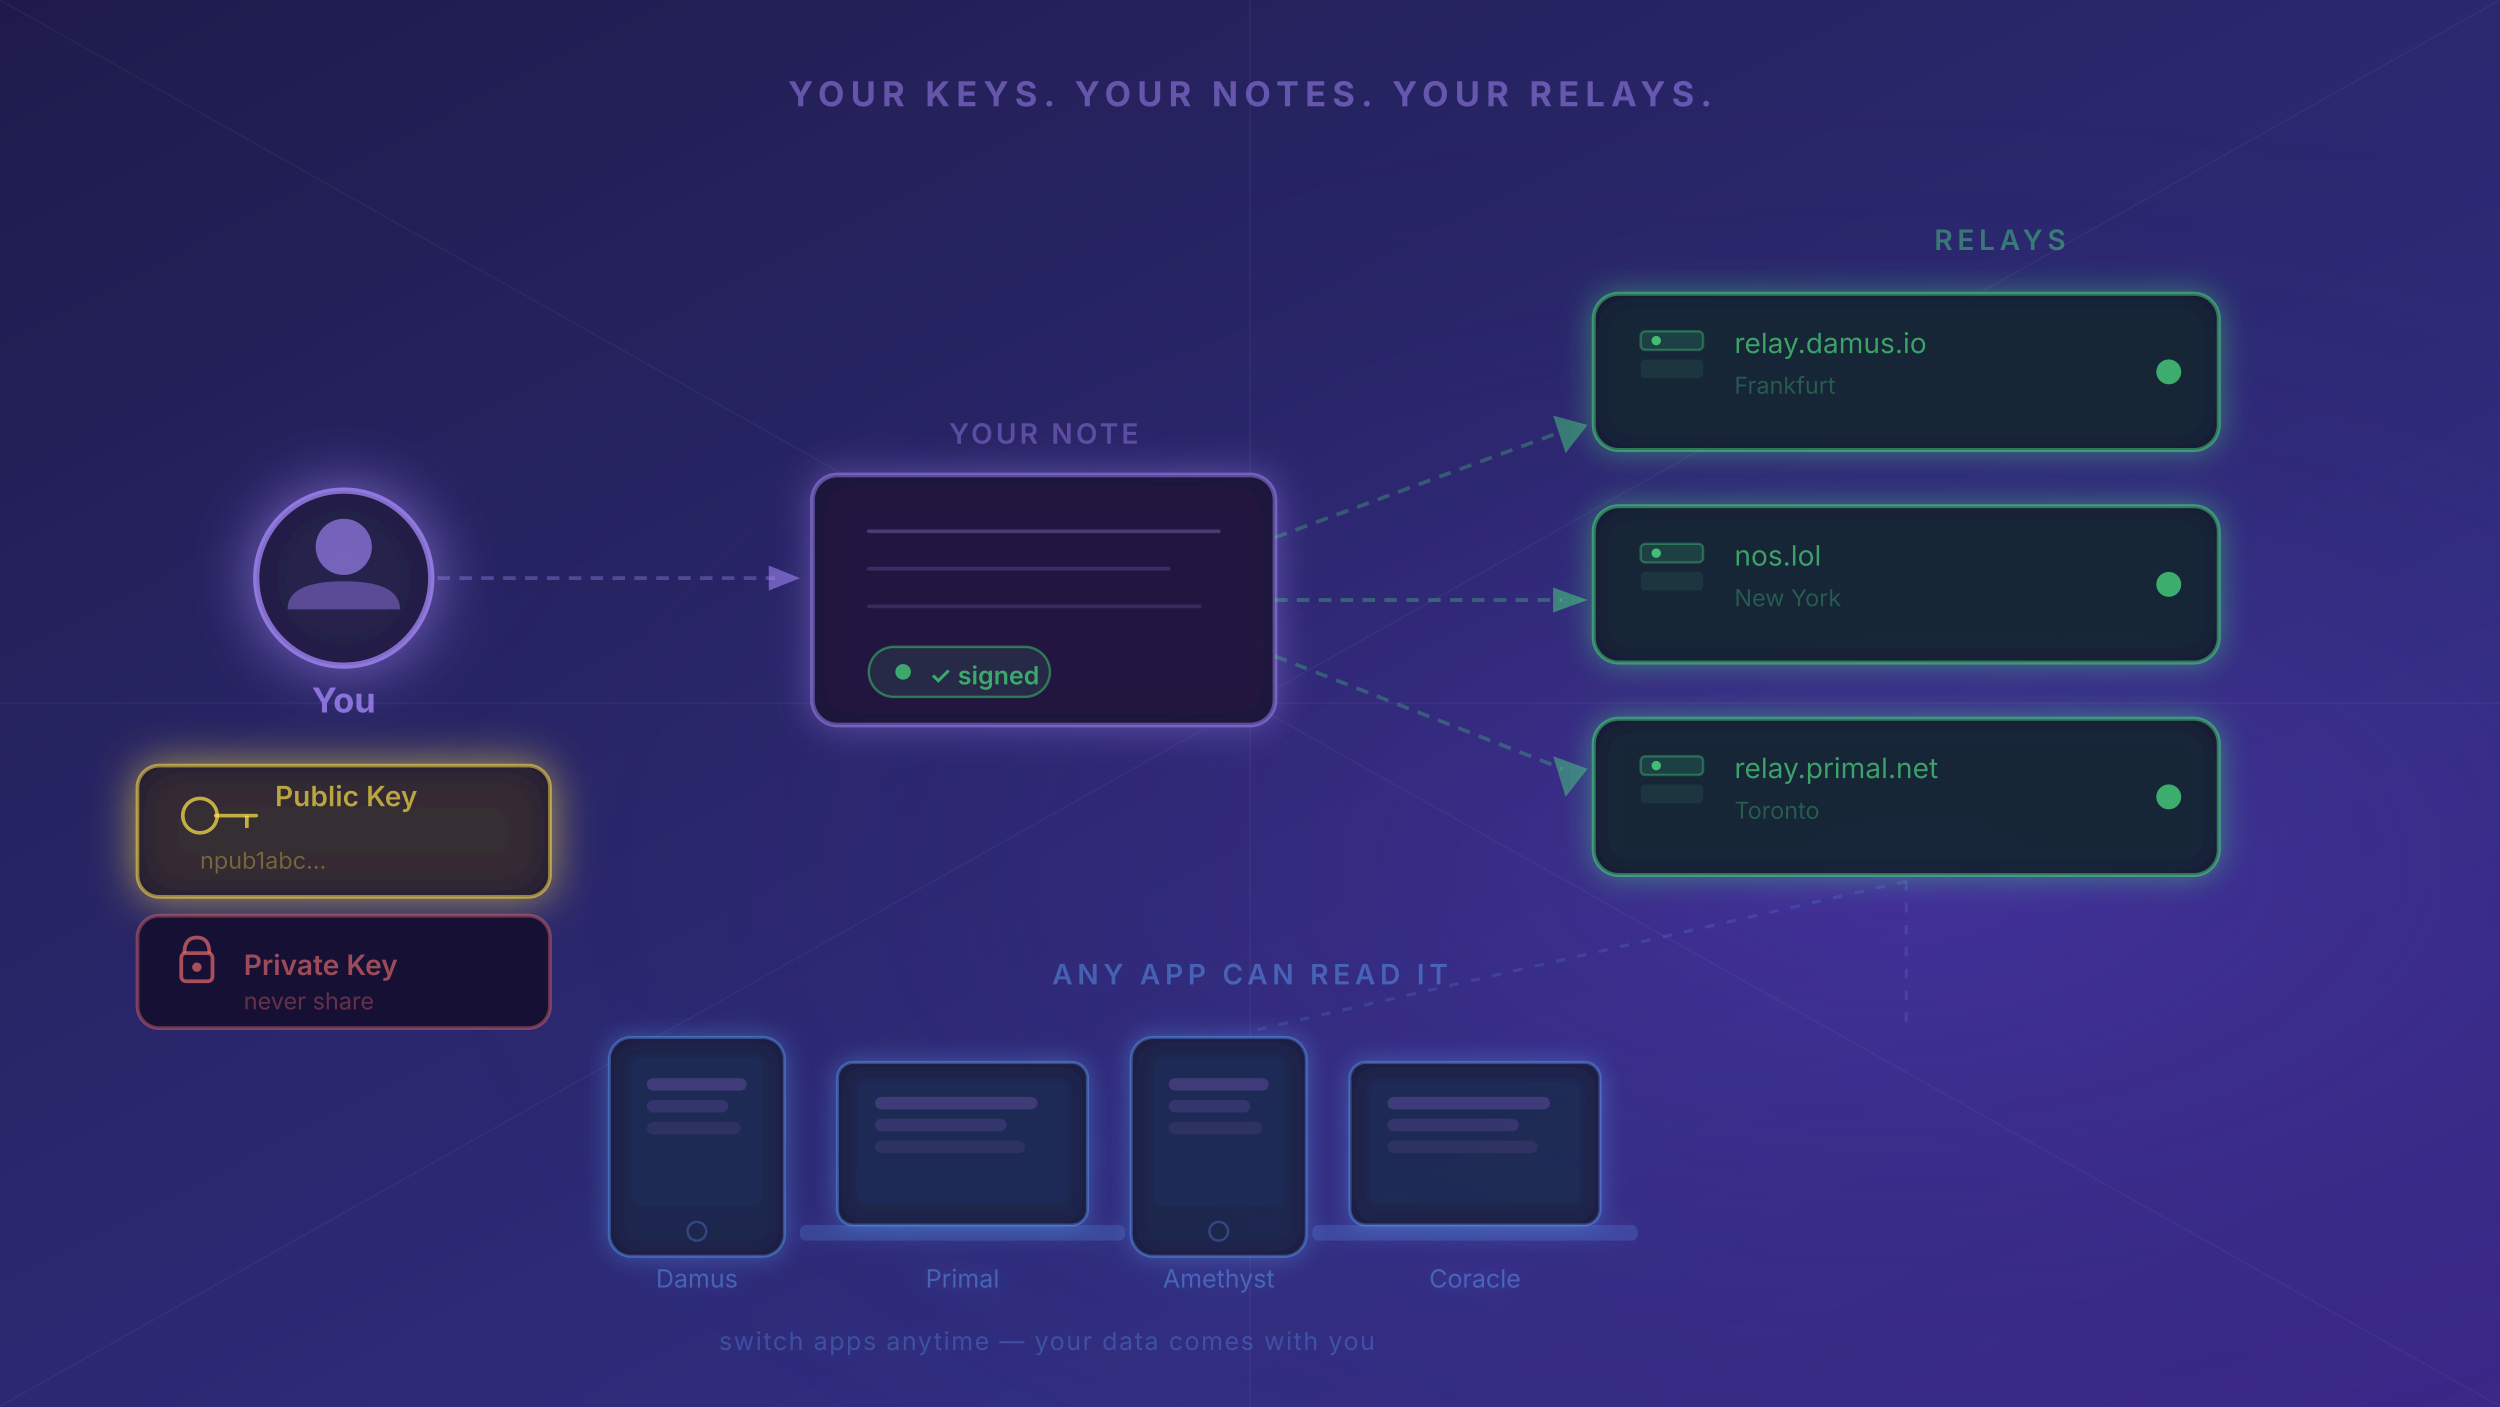
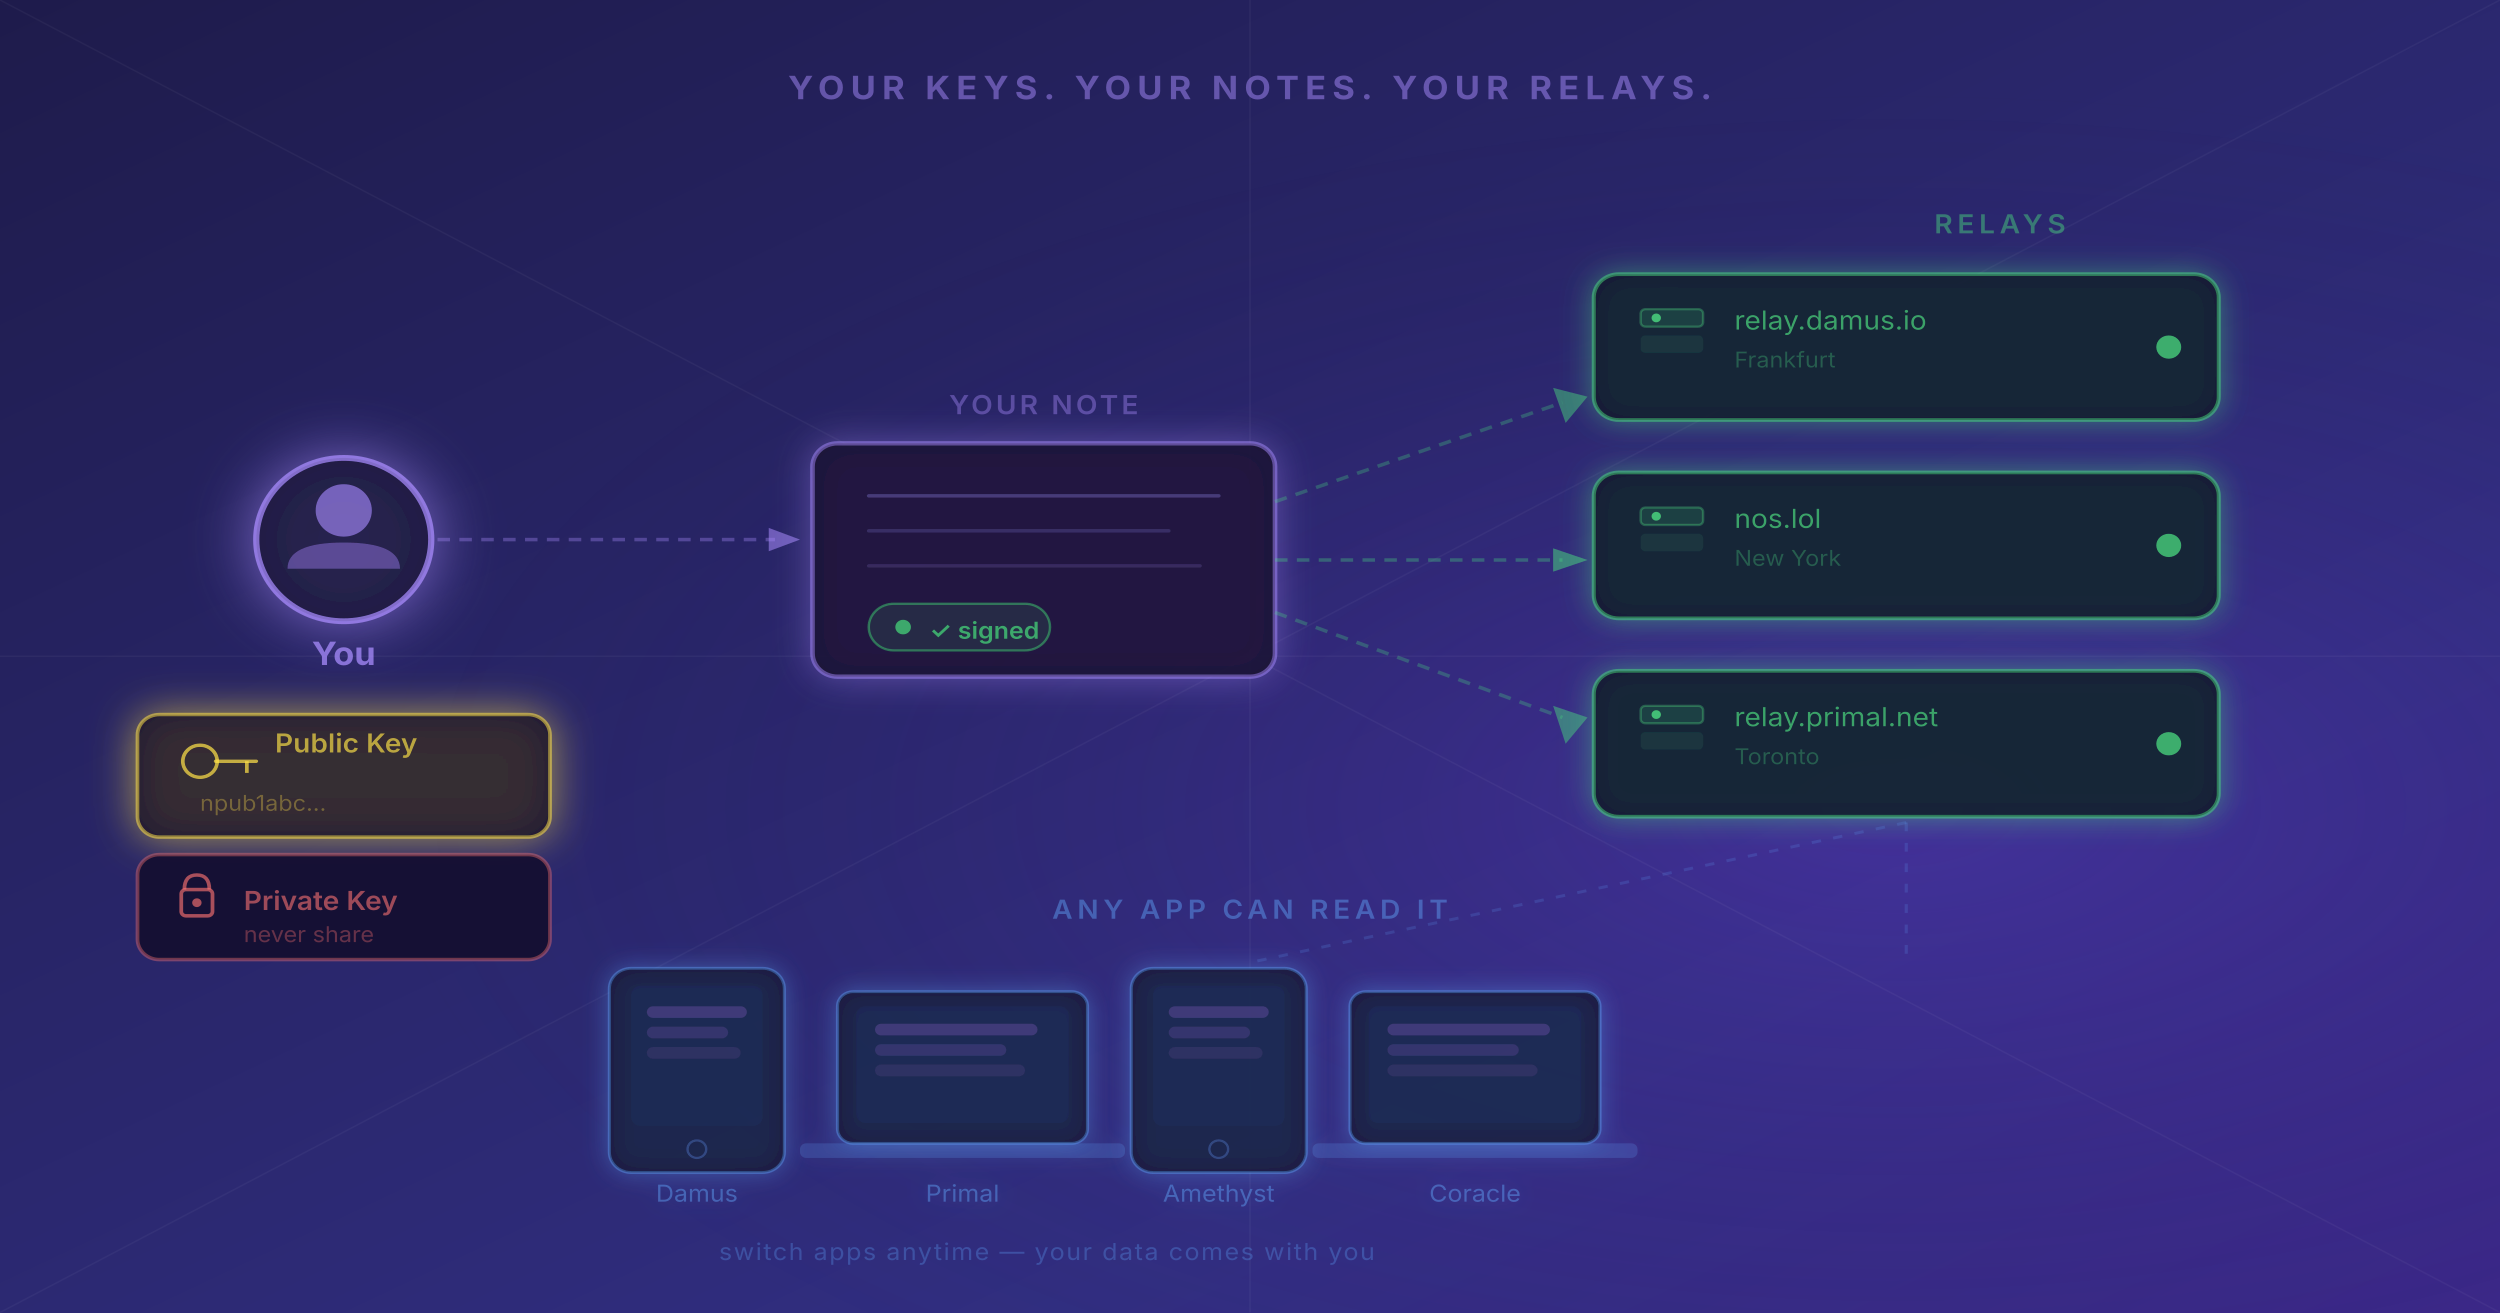
- <svg xmlns="http://www.w3.org/2000/svg" width="800" height="450">
+ <svg xmlns="http://www.w3.org/2000/svg" width="1200" height="630" viewBox="0 0 1200 630">
  <defs>
    <linearGradient id="winf-bg" x1="0%" y1="0%" x2="100%" y2="100%">
      <stop offset="0%" style="stop-color:#1e1b4b;stop-opacity:1" />
      <stop offset="50%" style="stop-color:#312e81;stop-opacity:1" />
      <stop offset="100%" style="stop-color:#4c1d95;stop-opacity:1" />
    </linearGradient>
    <radialGradient id="winf-glow" cx="50%" cy="44%" r="40%">
      <stop offset="0%" style="stop-color:#7c3aed;stop-opacity:0.25" />
      <stop offset="100%" style="stop-color:#1e1b4b;stop-opacity:0" />
    </radialGradient>
    <filter id="winf-user" x="-50%" y="-50%" width="200%" height="200%">
      <feDropShadow dx="0" dy="0" stdDeviation="10" flood-color="#a78bfa" flood-opacity="0.7" />
    </filter>
    <filter id="winf-key" x="-60%" y="-60%" width="220%" height="220%">
      <feDropShadow dx="0" dy="0" stdDeviation="7" flood-color="#fde047" flood-opacity="0.65" />
    </filter>
    <filter id="winf-note" x="-40%" y="-40%" width="180%" height="180%">
      <feDropShadow dx="0" dy="0" stdDeviation="6" flood-color="#a78bfa" flood-opacity="0.45" />
    </filter>
    <filter id="winf-relay" x="-50%" y="-50%" width="200%" height="200%">
      <feDropShadow dx="0" dy="0" stdDeviation="5" flood-color="#4ade80" flood-opacity="0.5" />
    </filter>
    <filter id="winf-app" x="-50%" y="-50%" width="200%" height="200%">
      <feDropShadow dx="0" dy="0" stdDeviation="4" flood-color="#60a5fa" flood-opacity="0.45" />
    </filter>
  </defs>
-   <rect width="1200" height="630" viewBox="0 0 800 450" fill="url(#winf-bg)" />
-   <rect width="1200" height="630" viewBox="0 0 800 450" fill="url(#winf-glow)" />
-   <g opacity="0.04" stroke="white" stroke-width="0.5">
-     <line x1="0" y1="0" x2="800" y2="450" />
-     <line x1="800" y1="0" x2="0" y2="450" />
-     <line x1="400" y1="0" x2="400" y2="450" />
-     <line x1="0" y1="225" x2="800" y2="225" />
+   <g transform="scale(1.5, 1.4)">
+     <rect width="1200" height="630" viewBox="0 0 800 450" fill="url(#winf-bg)" />
+     <rect width="1200" height="630" viewBox="0 0 800 450" fill="url(#winf-glow)" />
+     <g opacity="0.04" stroke="white" stroke-width="0.5">
+       <line x1="0" y1="0" x2="800" y2="450" />
+       <line x1="800" y1="0" x2="0" y2="450" />
+       <line x1="400" y1="0" x2="400" y2="450" />
+       <line x1="0" y1="225" x2="800" y2="225" />
+     </g>
+     <text x="400" y="34" font-family="'Inter', sans-serif" font-size="11" font-weight="700" fill="rgba(167,139,250,0.5)" text-anchor="middle" letter-spacing="2">YOUR KEYS. YOUR NOTES. YOUR RELAYS.</text>
+     <g filter="url(#winf-user)">
+       <circle cx="110" cy="185" r="28" fill="rgba(25,20,60,0.95)" stroke="rgba(167,139,250,0.75)" stroke-width="2" />
+       <circle cx="110" cy="175" r="9" fill="rgba(167,139,250,0.65)" />
+       <path d="M92,195 Q92,186 110,186 Q128,186 128,195" fill="rgba(167,139,250,0.45)" />
+     </g>
+     <text x="110" y="228" font-family="'Inter', sans-serif" font-size="11" font-weight="700" fill="rgba(167,139,250,0.75)" text-anchor="middle">You</text>
+     <g filter="url(#winf-key)">
+       <rect x="44" y="245" width="132" height="42" rx="7" fill="rgba(20,15,50,0.95)" stroke="rgba(253,224,71,0.55)" stroke-width="1.2" />
+       <circle cx="64" cy="261" r="5.5" fill="none" stroke="rgba(253,224,71,0.75)" stroke-width="1.2" />
+       <line x1="69" y1="261" x2="82" y2="261" stroke="rgba(253,224,71,0.75)" stroke-width="1.2" stroke-linecap="round" />
+       <line x1="79" y1="261" x2="79" y2="265" stroke="rgba(253,224,71,0.75)" stroke-width="1.2" />
+       <text x="88" y="258" font-family="'Inter', sans-serif" font-size="9" font-weight="600" fill="rgba(253,224,71,0.7)">Public Key</text>
+       <text x="64" y="278" font-family="'Inter', monospace" font-size="7.5" fill="rgba(253,224,71,0.4)" text-anchor="start">npub1abc…</text>
+     </g>
+     <rect x="44" y="293" width="132" height="36" rx="7" fill="rgba(20,15,50,0.95)" stroke="rgba(248,113,113,0.4)" stroke-width="1.2" />
+     <rect x="58" y="305" width="10" height="9" rx="1.5" fill="none" stroke="rgba(248,113,113,0.65)" stroke-width="1.2" />
+     <path d="M59,305 Q59,300 63,300 Q67,300 67,305" fill="none" stroke="rgba(248,113,113,0.65)" stroke-width="1.2" />
+     <circle cx="63" cy="309.5" r="1.5" fill="rgba(248,113,113,0.65)" />
+     <text x="78" y="312" font-family="'Inter', sans-serif" font-size="9" font-weight="600" fill="rgba(248,113,113,0.6)">Private Key</text>
+     <text x="78" y="323" font-family="'Inter', sans-serif" font-size="7.5" fill="rgba(248,113,113,0.35)">never share</text>
+     <line x1="140" y1="185" x2="248" y2="185" stroke="rgba(167,139,250,0.35)" stroke-width="1.2" stroke-dasharray="4,3" />
+     <polygon points="246,181 256,185 246,189" fill="rgba(167,139,250,0.55)" />
+     <g filter="url(#winf-note)">
+       <rect x="260" y="152" width="148" height="80" rx="8" fill="rgba(20,15,50,0.95)" stroke="rgba(167,139,250,0.5)" stroke-width="1.5" />
+       <line x1="278" y1="170" x2="390" y2="170" stroke="rgba(167,139,250,0.32)" stroke-width="1.2" stroke-linecap="round" />
+       <line x1="278" y1="182" x2="374" y2="182" stroke="rgba(167,139,250,0.22)" stroke-width="1.2" stroke-linecap="round" />
+       <line x1="278" y1="194" x2="384" y2="194" stroke="rgba(167,139,250,0.18)" stroke-width="1.2" stroke-linecap="round" />
+       <rect x="278" y="207" width="58" height="16" rx="8" fill="rgba(74,222,128,0.12)" stroke="rgba(74,222,128,0.45)" stroke-width="0.8" />
+       <circle cx="289" cy="215" r="2.5" fill="rgba(74,222,128,0.7)" />
+       <text x="315" y="219" font-family="'Inter', sans-serif" font-size="8" font-weight="600" fill="rgba(74,222,128,0.7)" text-anchor="middle">✓ signed</text>
+     </g>
+     <text x="334" y="142" font-family="'Inter', sans-serif" font-size="9" font-weight="600" fill="rgba(167,139,250,0.4)" text-anchor="middle" letter-spacing="1">YOUR NOTE</text>
+     <line x1="408" y1="172" x2="500" y2="138" stroke="rgba(74,222,128,0.28)" stroke-width="1.2" stroke-dasharray="4,3" />
+     <polygon points="497,133 508,136 501,145" fill="rgba(74,222,128,0.45)" />
+     <line x1="408" y1="192" x2="500" y2="192" stroke="rgba(74,222,128,0.32)" stroke-width="1.2" stroke-dasharray="4,3" />
+     <polygon points="497,188 508,192 497,196" fill="rgba(74,222,128,0.5)" />
+     <line x1="408" y1="210" x2="500" y2="246" stroke="rgba(74,222,128,0.28)" stroke-width="1.2" stroke-dasharray="4,3" />
+     <polygon points="497,242 508,246 501,255" fill="rgba(74,222,128,0.45)" />
+     <text x="640" y="80" font-family="'Inter', sans-serif" font-size="9" font-weight="600" fill="rgba(74,222,128,0.45)" text-anchor="middle" letter-spacing="1.5">RELAYS</text>
+     <g filter="url(#winf-relay)">
+       <rect x="510" y="94" width="200" height="50" rx="8" fill="rgba(20,15,50,0.95)" stroke="rgba(74,222,128,0.5)" stroke-width="1.3" />
+       <rect x="525" y="106" width="20" height="6" rx="1.5" fill="rgba(74,222,128,0.2)" stroke="rgba(74,222,128,0.35)" stroke-width="0.8" />
+       <rect x="525" y="115" width="20" height="6" rx="1.5" fill="rgba(74,222,128,0.12)" />
+       <circle cx="530" cy="109" r="1.5" fill="rgba(74,222,128,0.8)" />
+       <text x="555" y="113" font-family="'Inter', monospace" font-size="9" fill="rgba(74,222,128,0.7)">relay.damus.io</text>
+       <text x="555" y="126" font-family="'Inter', sans-serif" font-size="7.5" fill="rgba(74,222,128,0.35)">Frankfurt</text>
+       <circle cx="694" cy="119" r="4" fill="rgba(74,222,128,0.75)" />
+     </g>
+     <g filter="url(#winf-relay)">
+       <rect x="510" y="162" width="200" height="50" rx="8" fill="rgba(20,15,50,0.95)" stroke="rgba(74,222,128,0.5)" stroke-width="1.3" />
+       <rect x="525" y="174" width="20" height="6" rx="1.5" fill="rgba(74,222,128,0.2)" stroke="rgba(74,222,128,0.35)" stroke-width="0.8" />
+       <rect x="525" y="183" width="20" height="6" rx="1.5" fill="rgba(74,222,128,0.12)" />
+       <circle cx="530" cy="177" r="1.5" fill="rgba(74,222,128,0.8)" />
+       <text x="555" y="181" font-family="'Inter', monospace" font-size="9" fill="rgba(74,222,128,0.7)">nos.lol</text>
+       <text x="555" y="194" font-family="'Inter', sans-serif" font-size="7.5" fill="rgba(74,222,128,0.35)">New York</text>
+       <circle cx="694" cy="187" r="4" fill="rgba(74,222,128,0.75)" />
+     </g>
+     <g filter="url(#winf-relay)">
+       <rect x="510" y="230" width="200" height="50" rx="8" fill="rgba(20,15,50,0.95)" stroke="rgba(74,222,128,0.5)" stroke-width="1.3" />
+       <rect x="525" y="242" width="20" height="6" rx="1.5" fill="rgba(74,222,128,0.2)" stroke="rgba(74,222,128,0.35)" stroke-width="0.8" />
+       <rect x="525" y="251" width="20" height="6" rx="1.5" fill="rgba(74,222,128,0.12)" />
+       <circle cx="530" cy="245" r="1.5" fill="rgba(74,222,128,0.8)" />
+       <text x="555" y="249" font-family="'Inter', monospace" font-size="9" fill="rgba(74,222,128,0.7)">relay.primal.net</text>
+       <text x="555" y="262" font-family="'Inter', sans-serif" font-size="7.5" fill="rgba(74,222,128,0.35)">Toronto</text>
+       <circle cx="694" cy="255" r="4" fill="rgba(74,222,128,0.75)" />
+     </g>
+     <text x="400" y="315" font-family="'Inter', sans-serif" font-size="9" font-weight="600" fill="rgba(96,165,250,0.45)" text-anchor="middle" letter-spacing="1.5">ANY APP CAN READ IT</text>
+     <line x1="610" y1="282" x2="400" y2="330" stroke="rgba(96,165,250,0.18)" stroke-width="1" stroke-dasharray="3,4" />
+     <line x1="610" y1="282" x2="610" y2="330" stroke="rgba(96,165,250,0.18)" stroke-width="1" stroke-dasharray="3,4" />
+     <g filter="url(#winf-app)">
+       <rect x="195" y="332" width="56" height="70" rx="7" fill="rgba(20,15,50,0.9)" stroke="rgba(96,165,250,0.4)" stroke-width="1" />
+       <rect x="202" y="338" width="42" height="48" rx="3" fill="rgba(96,165,250,0.06)" />
+       <rect x="207" y="345" width="32" height="4" rx="2" fill="rgba(167,139,250,0.25)" />
+       <rect x="207" y="352" width="26" height="4" rx="2" fill="rgba(167,139,250,0.18)" />
+       <rect x="207" y="359" width="30" height="4" rx="2" fill="rgba(167,139,250,0.12)" />
+       <circle cx="223" cy="394" r="3" fill="none" stroke="rgba(96,165,250,0.35)" stroke-width="0.8" />
+       <text x="223" y="412" font-family="'Inter', sans-serif" font-size="8" fill="rgba(96,165,250,0.45)" text-anchor="middle">Damus</text>
+     </g>
+     <g filter="url(#winf-app)">
+       <rect x="268" y="340" width="80" height="52" rx="5" fill="rgba(20,15,50,0.9)" stroke="rgba(96,165,250,0.4)" stroke-width="1" />
+       <rect x="274" y="345" width="68" height="40" rx="3" fill="rgba(96,165,250,0.06)" />
+       <rect x="280" y="351" width="52" height="4" rx="2" fill="rgba(167,139,250,0.25)" />
+       <rect x="280" y="358" width="42" height="4" rx="2" fill="rgba(167,139,250,0.18)" />
+       <rect x="280" y="365" width="48" height="4" rx="2" fill="rgba(167,139,250,0.12)" />
+       <rect x="256" y="392" width="104" height="5" rx="2" fill="rgba(96,165,250,0.2)" />
+       <text x="308" y="412" font-family="'Inter', sans-serif" font-size="8" fill="rgba(96,165,250,0.45)" text-anchor="middle">Primal</text>
+     </g>
+     <g filter="url(#winf-app)">
+       <rect x="362" y="332" width="56" height="70" rx="7" fill="rgba(20,15,50,0.9)" stroke="rgba(96,165,250,0.4)" stroke-width="1" />
+       <rect x="369" y="338" width="42" height="48" rx="3" fill="rgba(96,165,250,0.06)" />
+       <rect x="374" y="345" width="32" height="4" rx="2" fill="rgba(167,139,250,0.25)" />
+       <rect x="374" y="352" width="26" height="4" rx="2" fill="rgba(167,139,250,0.18)" />
+       <rect x="374" y="359" width="30" height="4" rx="2" fill="rgba(167,139,250,0.12)" />
+       <circle cx="390" cy="394" r="3" fill="none" stroke="rgba(96,165,250,0.35)" stroke-width="0.8" />
+       <text x="390" y="412" font-family="'Inter', sans-serif" font-size="8" fill="rgba(96,165,250,0.45)" text-anchor="middle">Amethyst</text>
+     </g>
+     <g filter="url(#winf-app)">
+       <rect x="432" y="340" width="80" height="52" rx="5" fill="rgba(20,15,50,0.9)" stroke="rgba(96,165,250,0.4)" stroke-width="1" />
+       <rect x="438" y="345" width="68" height="40" rx="3" fill="rgba(96,165,250,0.06)" />
+       <rect x="444" y="351" width="52" height="4" rx="2" fill="rgba(167,139,250,0.25)" />
+       <rect x="444" y="358" width="42" height="4" rx="2" fill="rgba(167,139,250,0.18)" />
+       <rect x="444" y="365" width="48" height="4" rx="2" fill="rgba(167,139,250,0.12)" />
+       <rect x="420" y="392" width="104" height="5" rx="2" fill="rgba(96,165,250,0.2)" />
+       <text x="472" y="412" font-family="'Inter', sans-serif" font-size="8" fill="rgba(96,165,250,0.45)" text-anchor="middle">Coracle</text>
+     </g>
+     <text x="335" y="432" font-family="'Inter', sans-serif" font-size="8" fill="rgba(96,165,250,0.3)" text-anchor="middle" letter-spacing="0.5">switch apps anytime — your data comes with you</text>
  </g>
-   <text x="400" y="34" font-family="'Inter', sans-serif" font-size="11" font-weight="700" fill="rgba(167,139,250,0.5)" text-anchor="middle" letter-spacing="2">YOUR KEYS. YOUR NOTES. YOUR RELAYS.</text>
-   <g filter="url(#winf-user)">
-     <circle cx="110" cy="185" r="28" fill="rgba(25,20,60,0.95)" stroke="rgba(167,139,250,0.75)" stroke-width="2" />
-     <circle cx="110" cy="175" r="9" fill="rgba(167,139,250,0.65)" />
-     <path d="M92,195 Q92,186 110,186 Q128,186 128,195" fill="rgba(167,139,250,0.45)" />
-   </g>
-   <text x="110" y="228" font-family="'Inter', sans-serif" font-size="11" font-weight="700" fill="rgba(167,139,250,0.75)" text-anchor="middle">You</text>
-   <g filter="url(#winf-key)">
-     <rect x="44" y="245" width="132" height="42" rx="7" fill="rgba(20,15,50,0.95)" stroke="rgba(253,224,71,0.55)" stroke-width="1.2" />
-     <circle cx="64" cy="261" r="5.5" fill="none" stroke="rgba(253,224,71,0.75)" stroke-width="1.2" />
-     <line x1="69" y1="261" x2="82" y2="261" stroke="rgba(253,224,71,0.75)" stroke-width="1.2" stroke-linecap="round" />
-     <line x1="79" y1="261" x2="79" y2="265" stroke="rgba(253,224,71,0.75)" stroke-width="1.2" />
-     <text x="88" y="258" font-family="'Inter', sans-serif" font-size="9" font-weight="600" fill="rgba(253,224,71,0.7)">Public Key</text>
-     <text x="64" y="278" font-family="'Inter', monospace" font-size="7.5" fill="rgba(253,224,71,0.4)" text-anchor="start">npub1abc…</text>
-   </g>
-   <rect x="44" y="293" width="132" height="36" rx="7" fill="rgba(20,15,50,0.95)" stroke="rgba(248,113,113,0.4)" stroke-width="1.2" />
-   <rect x="58" y="305" width="10" height="9" rx="1.5" fill="none" stroke="rgba(248,113,113,0.65)" stroke-width="1.2" />
-   <path d="M59,305 Q59,300 63,300 Q67,300 67,305" fill="none" stroke="rgba(248,113,113,0.65)" stroke-width="1.2" />
-   <circle cx="63" cy="309.5" r="1.5" fill="rgba(248,113,113,0.65)" />
-   <text x="78" y="312" font-family="'Inter', sans-serif" font-size="9" font-weight="600" fill="rgba(248,113,113,0.6)">Private Key</text>
-   <text x="78" y="323" font-family="'Inter', sans-serif" font-size="7.5" fill="rgba(248,113,113,0.35)">never share</text>
-   <line x1="140" y1="185" x2="248" y2="185" stroke="rgba(167,139,250,0.35)" stroke-width="1.2" stroke-dasharray="4,3" />
-   <polygon points="246,181 256,185 246,189" fill="rgba(167,139,250,0.55)" />
-   <g filter="url(#winf-note)">
-     <rect x="260" y="152" width="148" height="80" rx="8" fill="rgba(20,15,50,0.95)" stroke="rgba(167,139,250,0.5)" stroke-width="1.5" />
-     <line x1="278" y1="170" x2="390" y2="170" stroke="rgba(167,139,250,0.32)" stroke-width="1.2" stroke-linecap="round" />
-     <line x1="278" y1="182" x2="374" y2="182" stroke="rgba(167,139,250,0.22)" stroke-width="1.2" stroke-linecap="round" />
-     <line x1="278" y1="194" x2="384" y2="194" stroke="rgba(167,139,250,0.18)" stroke-width="1.2" stroke-linecap="round" />
-     <rect x="278" y="207" width="58" height="16" rx="8" fill="rgba(74,222,128,0.12)" stroke="rgba(74,222,128,0.45)" stroke-width="0.8" />
-     <circle cx="289" cy="215" r="2.5" fill="rgba(74,222,128,0.7)" />
-     <text x="315" y="219" font-family="'Inter', sans-serif" font-size="8" font-weight="600" fill="rgba(74,222,128,0.7)" text-anchor="middle">✓ signed</text>
-   </g>
-   <text x="334" y="142" font-family="'Inter', sans-serif" font-size="9" font-weight="600" fill="rgba(167,139,250,0.4)" text-anchor="middle" letter-spacing="1">YOUR NOTE</text>
-   <line x1="408" y1="172" x2="500" y2="138" stroke="rgba(74,222,128,0.28)" stroke-width="1.2" stroke-dasharray="4,3" />
-   <polygon points="497,133 508,136 501,145" fill="rgba(74,222,128,0.45)" />
-   <line x1="408" y1="192" x2="500" y2="192" stroke="rgba(74,222,128,0.32)" stroke-width="1.2" stroke-dasharray="4,3" />
-   <polygon points="497,188 508,192 497,196" fill="rgba(74,222,128,0.5)" />
-   <line x1="408" y1="210" x2="500" y2="246" stroke="rgba(74,222,128,0.28)" stroke-width="1.2" stroke-dasharray="4,3" />
-   <polygon points="497,242 508,246 501,255" fill="rgba(74,222,128,0.45)" />
-   <text x="640" y="80" font-family="'Inter', sans-serif" font-size="9" font-weight="600" fill="rgba(74,222,128,0.45)" text-anchor="middle" letter-spacing="1.5">RELAYS</text>
-   <g filter="url(#winf-relay)">
-     <rect x="510" y="94" width="200" height="50" rx="8" fill="rgba(20,15,50,0.95)" stroke="rgba(74,222,128,0.5)" stroke-width="1.3" />
-     <rect x="525" y="106" width="20" height="6" rx="1.5" fill="rgba(74,222,128,0.2)" stroke="rgba(74,222,128,0.35)" stroke-width="0.8" />
-     <rect x="525" y="115" width="20" height="6" rx="1.5" fill="rgba(74,222,128,0.12)" />
-     <circle cx="530" cy="109" r="1.5" fill="rgba(74,222,128,0.8)" />
-     <text x="555" y="113" font-family="'Inter', monospace" font-size="9" fill="rgba(74,222,128,0.7)">relay.damus.io</text>
-     <text x="555" y="126" font-family="'Inter', sans-serif" font-size="7.5" fill="rgba(74,222,128,0.35)">Frankfurt</text>
-     <circle cx="694" cy="119" r="4" fill="rgba(74,222,128,0.75)" />
-   </g>
-   <g filter="url(#winf-relay)">
-     <rect x="510" y="162" width="200" height="50" rx="8" fill="rgba(20,15,50,0.95)" stroke="rgba(74,222,128,0.5)" stroke-width="1.3" />
-     <rect x="525" y="174" width="20" height="6" rx="1.5" fill="rgba(74,222,128,0.2)" stroke="rgba(74,222,128,0.35)" stroke-width="0.8" />
-     <rect x="525" y="183" width="20" height="6" rx="1.5" fill="rgba(74,222,128,0.12)" />
-     <circle cx="530" cy="177" r="1.5" fill="rgba(74,222,128,0.8)" />
-     <text x="555" y="181" font-family="'Inter', monospace" font-size="9" fill="rgba(74,222,128,0.7)">nos.lol</text>
-     <text x="555" y="194" font-family="'Inter', sans-serif" font-size="7.5" fill="rgba(74,222,128,0.35)">New York</text>
-     <circle cx="694" cy="187" r="4" fill="rgba(74,222,128,0.75)" />
-   </g>
-   <g filter="url(#winf-relay)">
-     <rect x="510" y="230" width="200" height="50" rx="8" fill="rgba(20,15,50,0.95)" stroke="rgba(74,222,128,0.5)" stroke-width="1.3" />
-     <rect x="525" y="242" width="20" height="6" rx="1.5" fill="rgba(74,222,128,0.2)" stroke="rgba(74,222,128,0.35)" stroke-width="0.8" />
-     <rect x="525" y="251" width="20" height="6" rx="1.5" fill="rgba(74,222,128,0.12)" />
-     <circle cx="530" cy="245" r="1.5" fill="rgba(74,222,128,0.8)" />
-     <text x="555" y="249" font-family="'Inter', monospace" font-size="9" fill="rgba(74,222,128,0.7)">relay.primal.net</text>
-     <text x="555" y="262" font-family="'Inter', sans-serif" font-size="7.5" fill="rgba(74,222,128,0.35)">Toronto</text>
-     <circle cx="694" cy="255" r="4" fill="rgba(74,222,128,0.75)" />
-   </g>
-   <text x="400" y="315" font-family="'Inter', sans-serif" font-size="9" font-weight="600" fill="rgba(96,165,250,0.45)" text-anchor="middle" letter-spacing="1.5">ANY APP CAN READ IT</text>
-   <line x1="610" y1="282" x2="400" y2="330" stroke="rgba(96,165,250,0.18)" stroke-width="1" stroke-dasharray="3,4" />
-   <line x1="610" y1="282" x2="610" y2="330" stroke="rgba(96,165,250,0.18)" stroke-width="1" stroke-dasharray="3,4" />
-   <g filter="url(#winf-app)">
-     <rect x="195" y="332" width="56" height="70" rx="7" fill="rgba(20,15,50,0.9)" stroke="rgba(96,165,250,0.4)" stroke-width="1" />
-     <rect x="202" y="338" width="42" height="48" rx="3" fill="rgba(96,165,250,0.06)" />
-     <rect x="207" y="345" width="32" height="4" rx="2" fill="rgba(167,139,250,0.25)" />
-     <rect x="207" y="352" width="26" height="4" rx="2" fill="rgba(167,139,250,0.18)" />
-     <rect x="207" y="359" width="30" height="4" rx="2" fill="rgba(167,139,250,0.12)" />
-     <circle cx="223" cy="394" r="3" fill="none" stroke="rgba(96,165,250,0.35)" stroke-width="0.8" />
-     <text x="223" y="412" font-family="'Inter', sans-serif" font-size="8" fill="rgba(96,165,250,0.45)" text-anchor="middle">Damus</text>
-   </g>
-   <g filter="url(#winf-app)">
-     <rect x="268" y="340" width="80" height="52" rx="5" fill="rgba(20,15,50,0.9)" stroke="rgba(96,165,250,0.4)" stroke-width="1" />
-     <rect x="274" y="345" width="68" height="40" rx="3" fill="rgba(96,165,250,0.06)" />
-     <rect x="280" y="351" width="52" height="4" rx="2" fill="rgba(167,139,250,0.25)" />
-     <rect x="280" y="358" width="42" height="4" rx="2" fill="rgba(167,139,250,0.18)" />
-     <rect x="280" y="365" width="48" height="4" rx="2" fill="rgba(167,139,250,0.12)" />
-     <rect x="256" y="392" width="104" height="5" rx="2" fill="rgba(96,165,250,0.2)" />
-     <text x="308" y="412" font-family="'Inter', sans-serif" font-size="8" fill="rgba(96,165,250,0.45)" text-anchor="middle">Primal</text>
-   </g>
-   <g filter="url(#winf-app)">
-     <rect x="362" y="332" width="56" height="70" rx="7" fill="rgba(20,15,50,0.9)" stroke="rgba(96,165,250,0.4)" stroke-width="1" />
-     <rect x="369" y="338" width="42" height="48" rx="3" fill="rgba(96,165,250,0.06)" />
-     <rect x="374" y="345" width="32" height="4" rx="2" fill="rgba(167,139,250,0.25)" />
-     <rect x="374" y="352" width="26" height="4" rx="2" fill="rgba(167,139,250,0.18)" />
-     <rect x="374" y="359" width="30" height="4" rx="2" fill="rgba(167,139,250,0.12)" />
-     <circle cx="390" cy="394" r="3" fill="none" stroke="rgba(96,165,250,0.35)" stroke-width="0.8" />
-     <text x="390" y="412" font-family="'Inter', sans-serif" font-size="8" fill="rgba(96,165,250,0.45)" text-anchor="middle">Amethyst</text>
-   </g>
-   <g filter="url(#winf-app)">
-     <rect x="432" y="340" width="80" height="52" rx="5" fill="rgba(20,15,50,0.9)" stroke="rgba(96,165,250,0.4)" stroke-width="1" />
-     <rect x="438" y="345" width="68" height="40" rx="3" fill="rgba(96,165,250,0.06)" />
-     <rect x="444" y="351" width="52" height="4" rx="2" fill="rgba(167,139,250,0.25)" />
-     <rect x="444" y="358" width="42" height="4" rx="2" fill="rgba(167,139,250,0.18)" />
-     <rect x="444" y="365" width="48" height="4" rx="2" fill="rgba(167,139,250,0.12)" />
-     <rect x="420" y="392" width="104" height="5" rx="2" fill="rgba(96,165,250,0.2)" />
-     <text x="472" y="412" font-family="'Inter', sans-serif" font-size="8" fill="rgba(96,165,250,0.45)" text-anchor="middle">Coracle</text>
-   </g>
-   <text x="335" y="432" font-family="'Inter', sans-serif" font-size="8" fill="rgba(96,165,250,0.3)" text-anchor="middle" letter-spacing="0.5">switch apps anytime — your data comes with you</text>
</svg>
